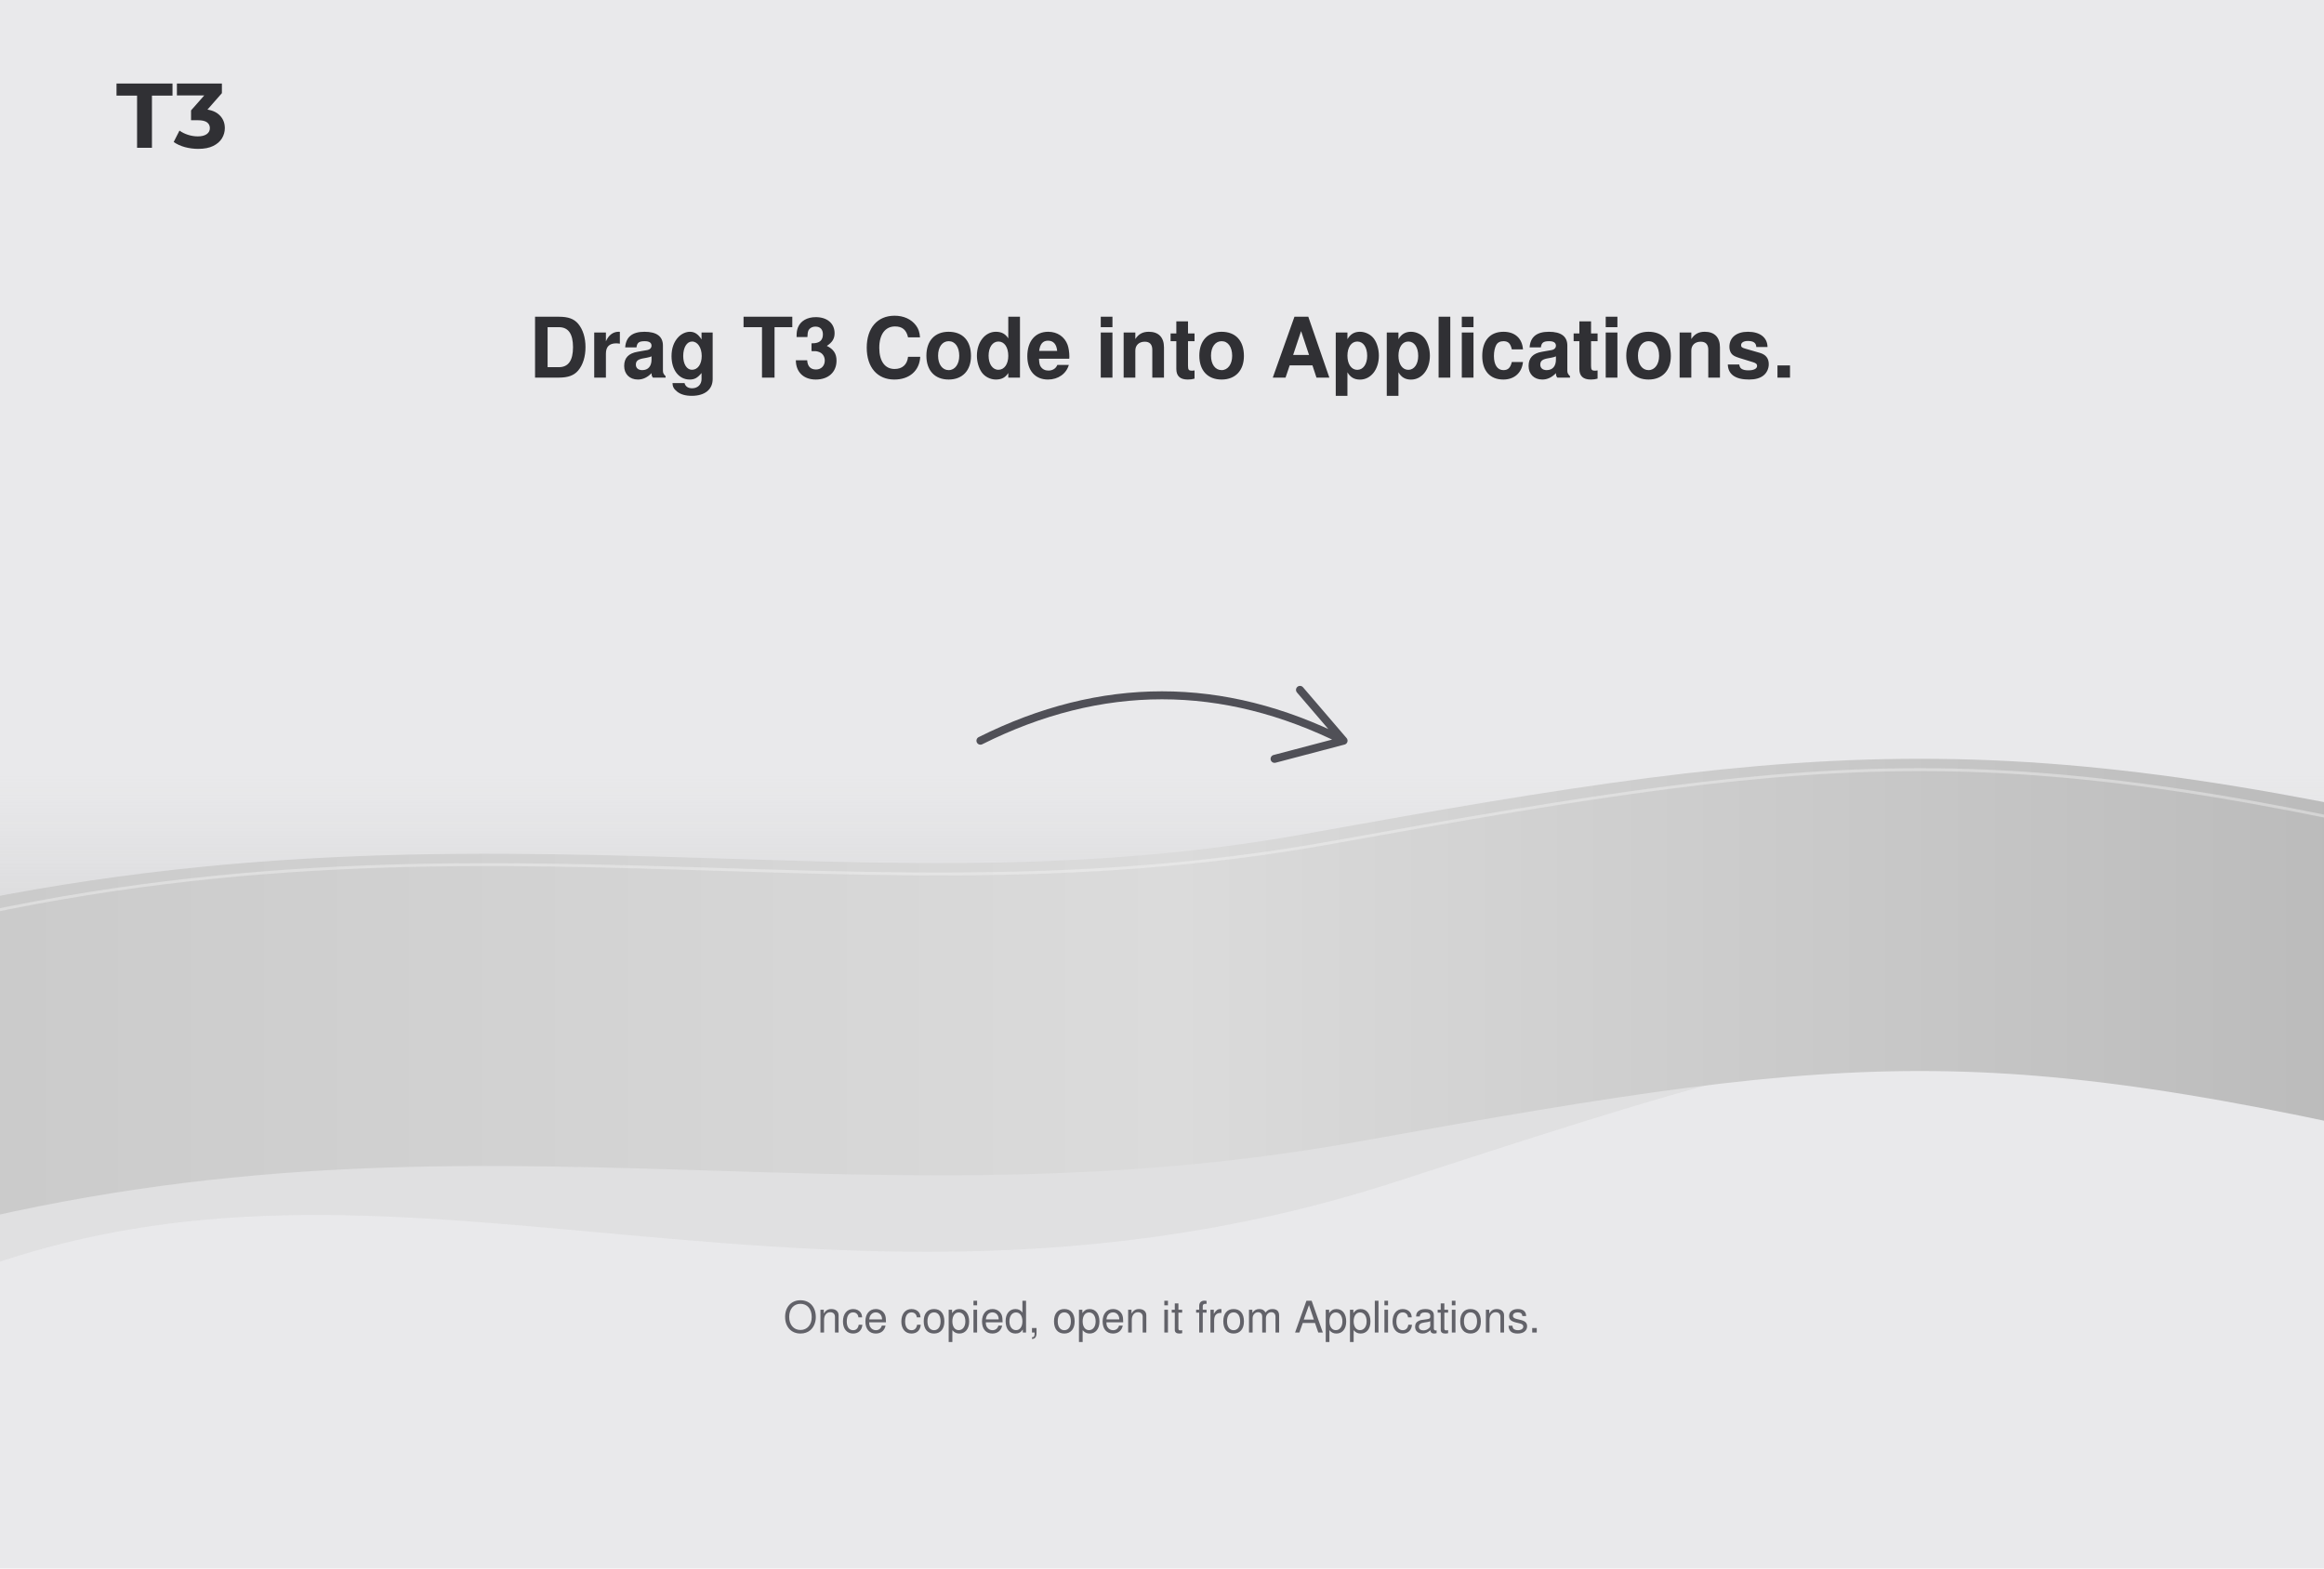
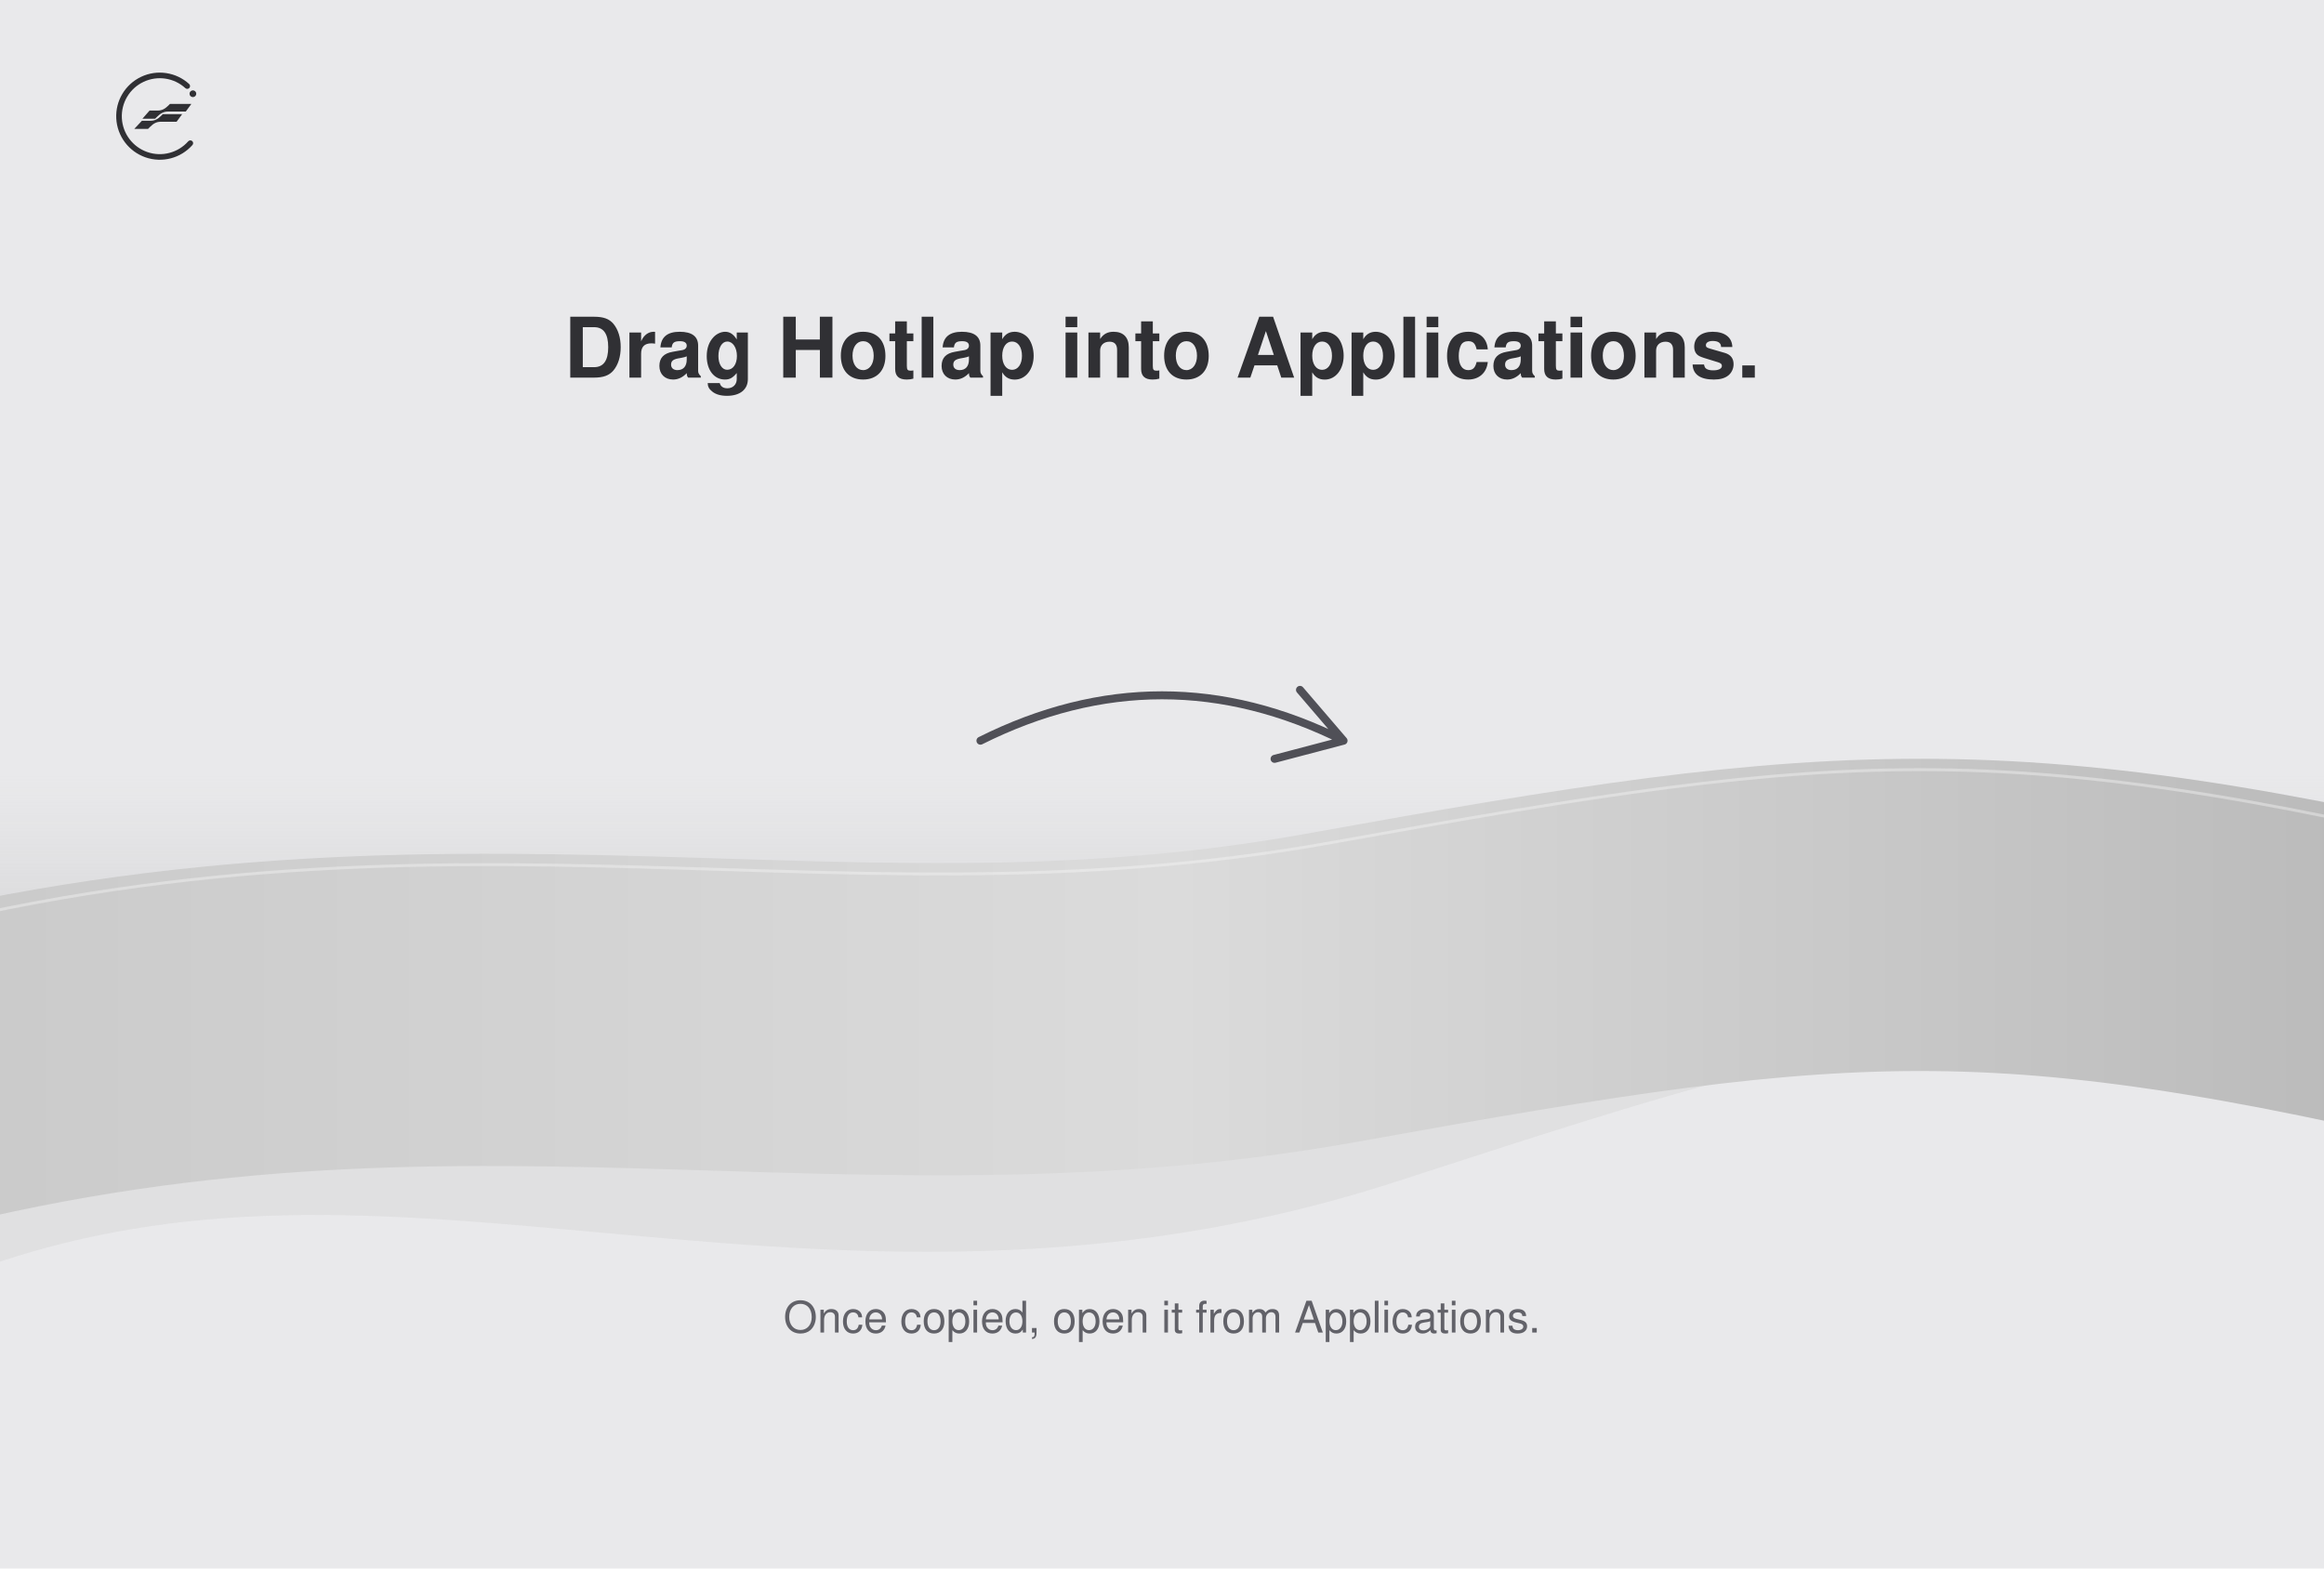
<svg xmlns="http://www.w3.org/2000/svg" width="1280" height="864" viewBox="0 0 640 432">
  <defs>
    <linearGradient id="veil" x1="0" y1="0" x2="0" y2="1">
      <stop stop-color="#B7B7B7" stop-opacity="0" />
      <stop offset=".55" stop-color="#A5A5A5" stop-opacity=".24" />
      <stop offset="1" stop-color="#D1D1D1" stop-opacity=".4" />
    </linearGradient>
    <linearGradient id="silk" x1="0" y1="0" x2="1" y2="0">
      <stop stop-color="#C8C8C8" />
      <stop offset=".5" stop-color="#DBDBDB" />
      <stop offset="1" stop-color="#B5B5B5" />
    </linearGradient>
  </defs>
  <rect width="640" height="432" fill="#E9E9EB" />
  <path d="M-60 293C95 220 214 304 362 256S559 191 707 257" stroke="url(#veil)" stroke-width="146" fill="none" opacity="1" stroke-linecap="round" stroke-linejoin="round" />
  <path d="M-60 306C113 252 223 298 367 272S553 242 707 280" stroke="url(#silk)" stroke-width="86" fill="none" opacity="1" stroke-linecap="round" stroke-linejoin="round" />
  <path d="M-60 266C113 212 223 258 367 232S553 202 707 240" stroke="#F5F5F5" stroke-width="0.8" fill="none" opacity="0.42" stroke-linecap="round" stroke-linejoin="round" />
-   <svg x="32" y="23" width="30" height="18" viewBox="15.531 37 94.394 56.96" fill="#303034">
-     <path d="M33.451 93V47.56H15.531V37H64.331V47.56H46.411V93H33.451ZM86.725 93.96C82.832 93.96 78.965 93.453 75.125 92.44C71.285 91.373 68.032 89.88 65.365 87.96L70.405 78.04C72.539 79.587 75.019 80.813 77.845 81.72C80.672 82.627 83.525 83.08 86.405 83.08C89.659 83.08 92.219 82.44 94.085 81.16C95.952 79.88 96.885 78.12 96.885 75.88C96.885 73.747 96.059 72.067 94.405 70.84C92.752 69.613 90.085 69 86.405 69H80.485V60.44L96.085 42.76L97.525 47.4H68.165V37H107.365V45.4L91.845 63.08L85.285 59.32H89.045C95.925 59.32 101.125 60.867 104.645 63.96C108.165 67.053 109.925 71.027 109.925 75.88C109.925 79.027 109.099 81.987 107.445 84.76C105.792 87.48 103.259 89.693 99.845 91.4C96.432 93.107 92.059 93.96 86.725 93.96Z" />
+   <svg x="32" y="20" width="24" height="24" viewBox="5.26 8.78 85.5 85.5" fill="#303034">
+     <path d="M76.855 19.970A42.75 42.75 0 1 0 80.062 79.820A2.75 2.75 0 0 0 75.938 76.180A37.25 37.25 0 1 1 73.145 24.030A2.75 2.75 0 0 0 76.855 19.970ZM31 54L38 46H46C50 46 53 44.5 56.5 41L58 39.5H79L73.5 47H56C52 47 49 48.5 45.5 52L43.5 54H31ZM23 64L30.5 56H39C43 56 46 54.5 49.5 51L51 49.5H70L64.5 57H49C45 57 42 58.5 38.5 62L36.5 64H23Z" />
+     <circle cx="80.5" cy="29.5" r="3.3" />
  </svg>
-   <text x="320" y="104" fill="#303034" font-family="Helvetica" font-size="23" font-weight="700" text-anchor="middle">Drag T3 Code into Applications.</text>
+   <text x="320" y="104" fill="#303034" font-family="Helvetica" font-size="23" font-weight="700" text-anchor="middle">Drag Hotlap into Applications.</text>
  <path d="M270 204Q320 179 370 204M358 190L370 204L351 209" stroke="#505057" stroke-width="2.2" fill="none" opacity="1" stroke-linecap="round" stroke-linejoin="round" />
  <text x="320" y="367" fill="#626269" font-family="Helvetica" font-size="12" font-weight="400" text-anchor="middle">Once copied, open it from Applications.</text>
</svg>
